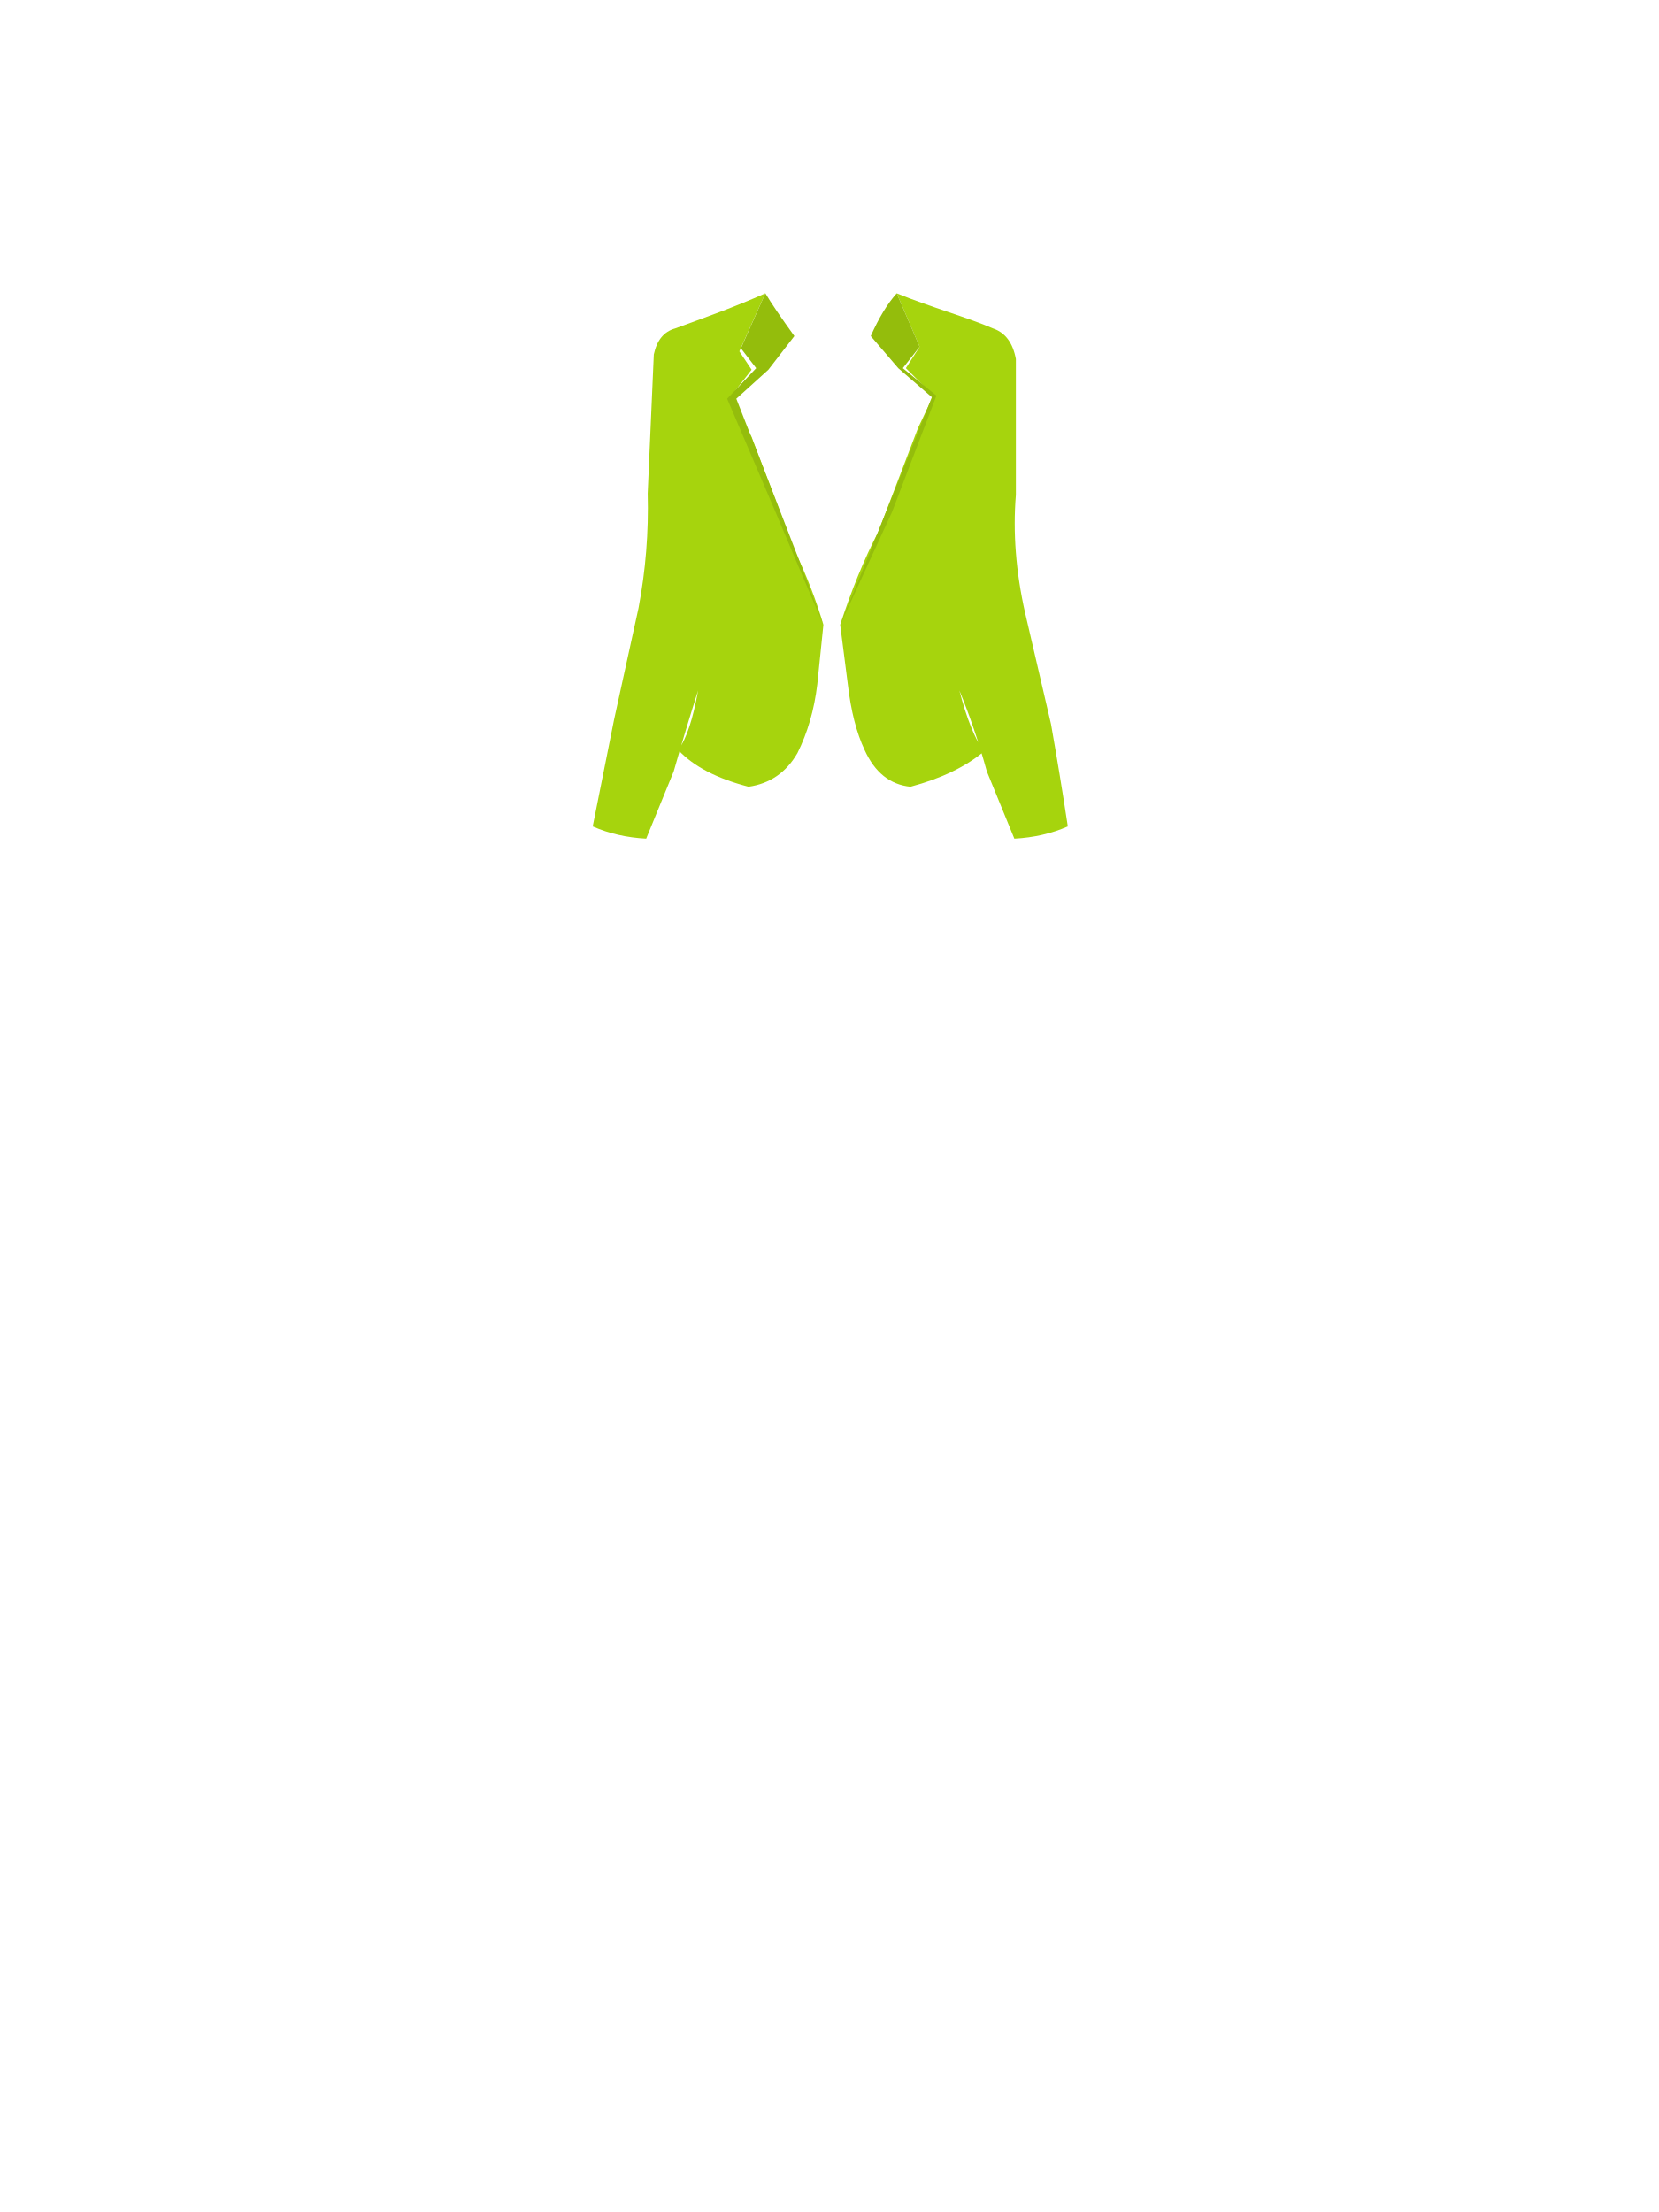
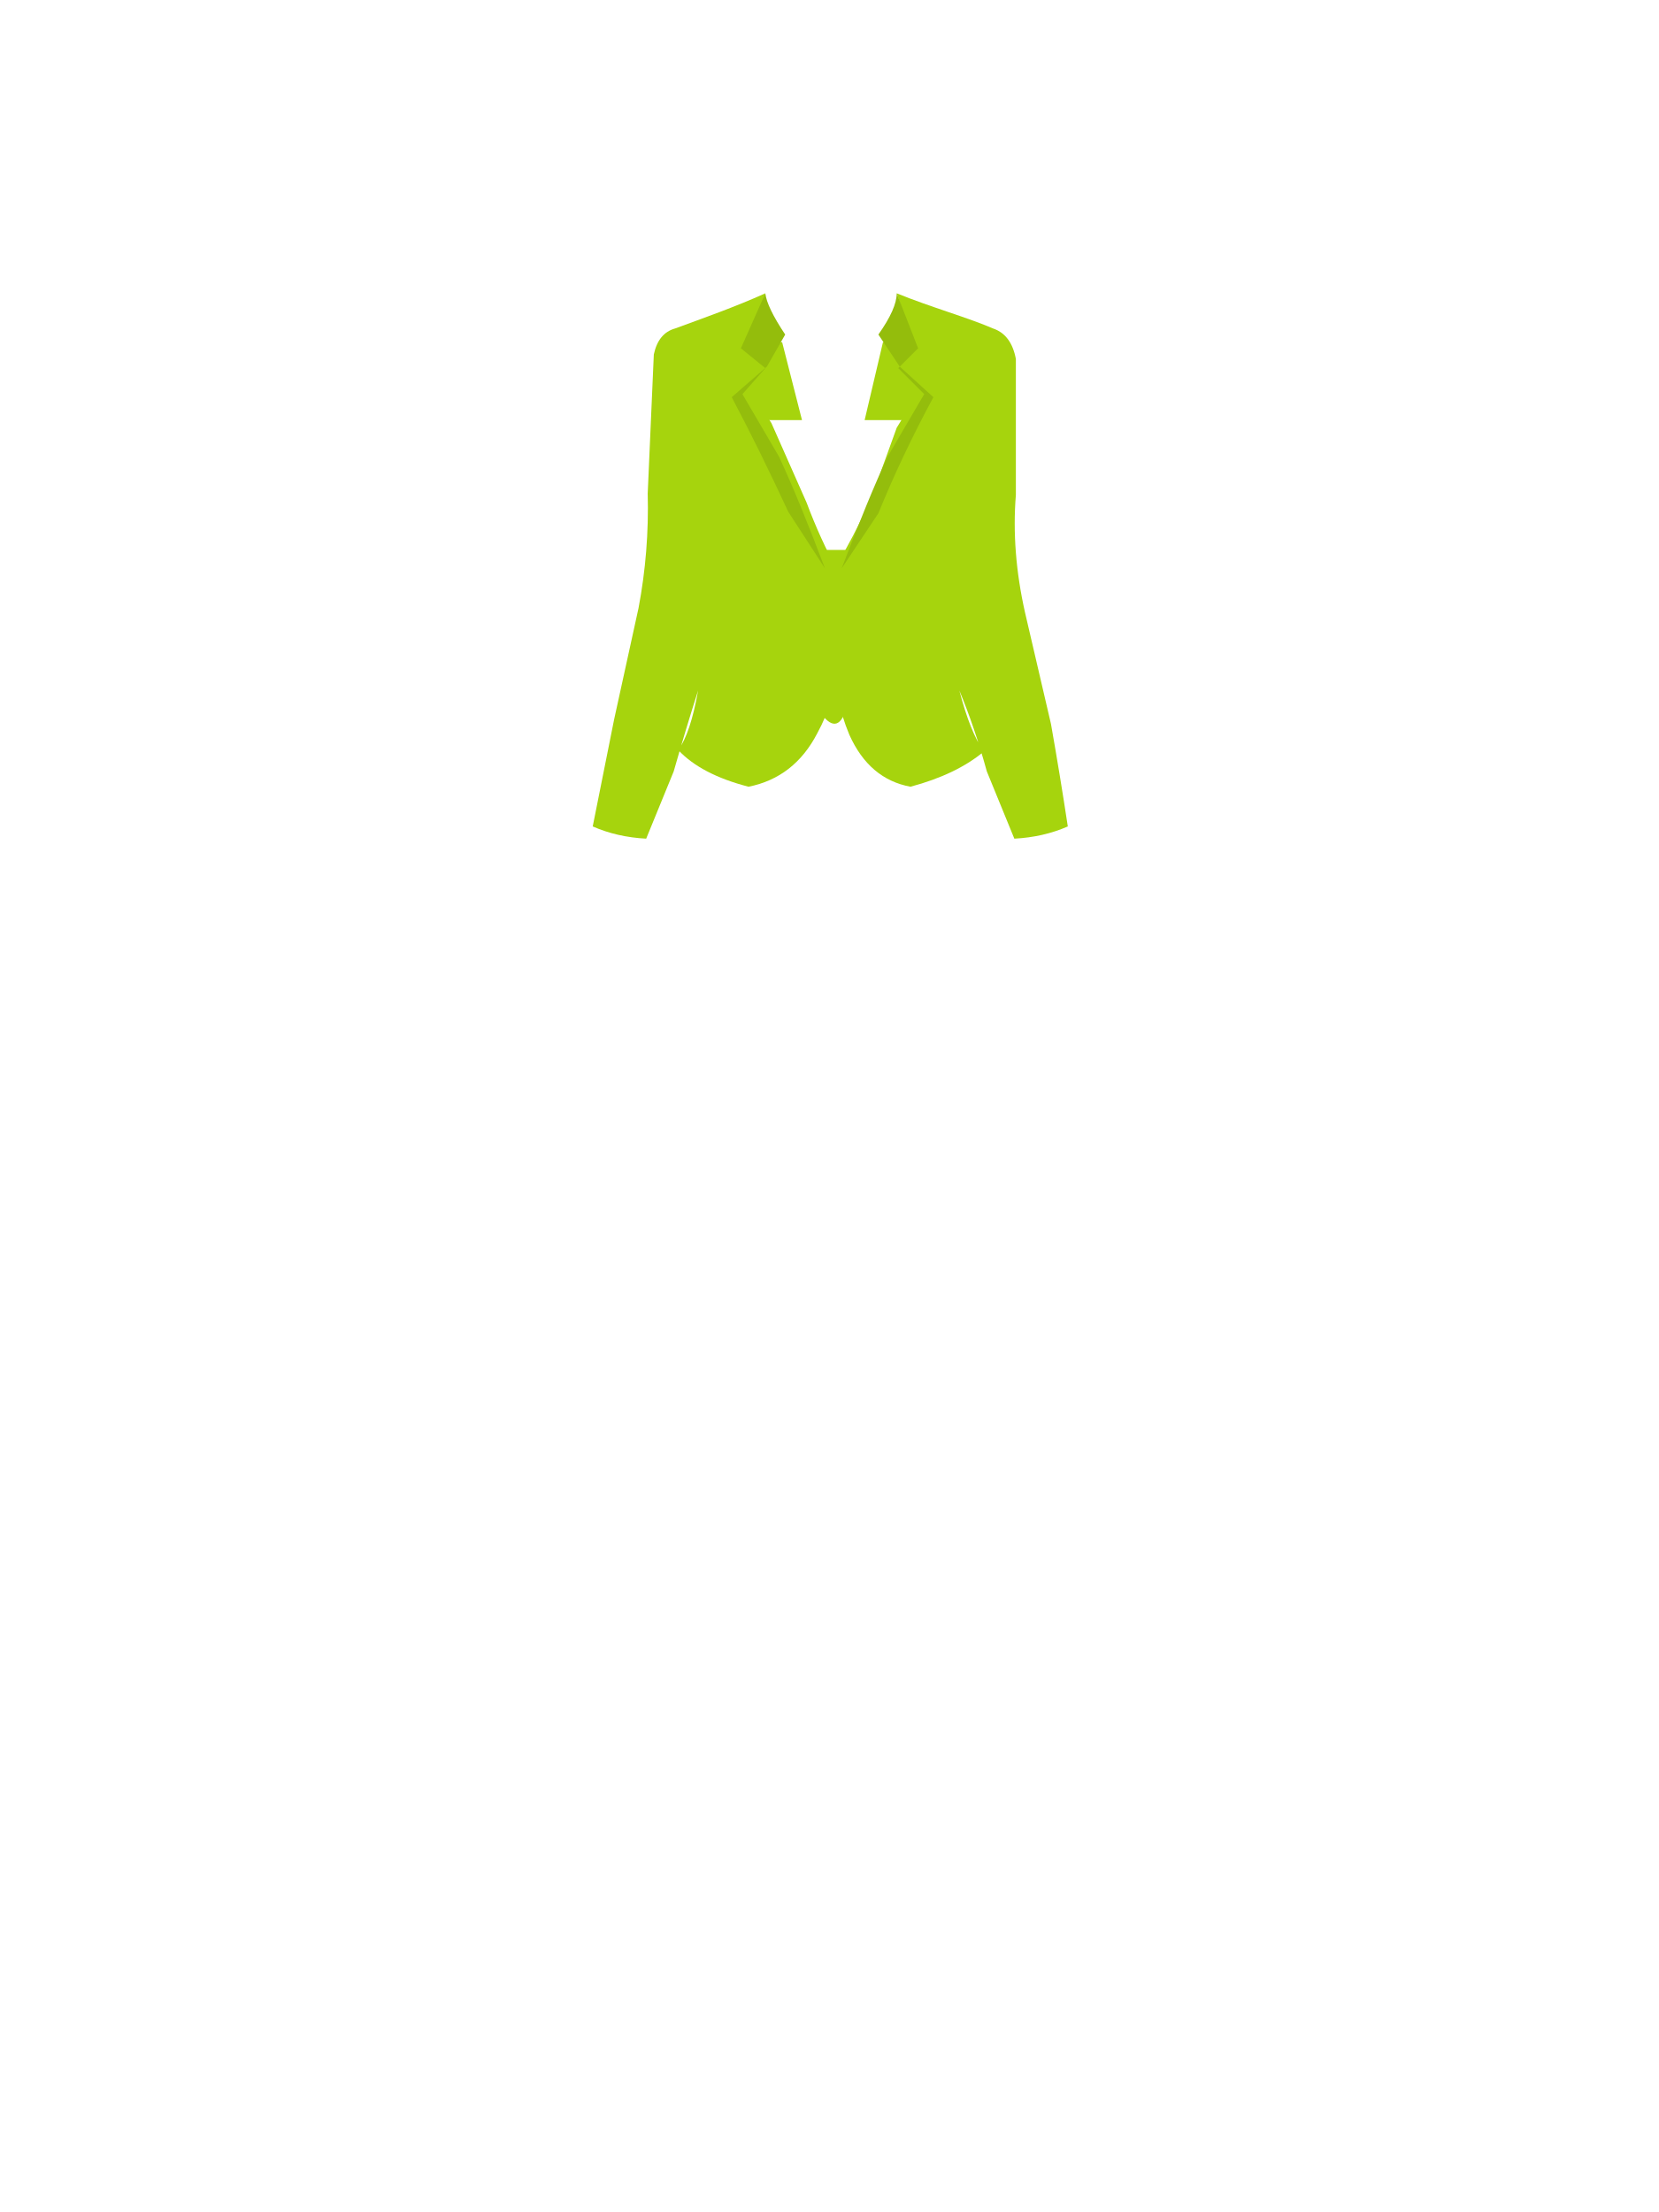
<svg xmlns="http://www.w3.org/2000/svg" viewBox="0 0 1086 1448" width="1086" height="1448">
  <g fill="#a6d40d">
-     <path d="M501 192  C481 201 461 208 442 215  Q431 218 428 232  L424 323 Q425 361 418 398  L402 471 Q394 511 388 541  Q404 548 423 549  L441 505 Q449 477 457 452  Q452 480 444 491  Q459 507 490 515  Q511 512 522 493  Q532 473 535 448  L539 409  Q532 385 520 360  L492 286  L478 260  L492 242 L484 230 L501 192 Z" />
-     <path d="M587 192  C609 201 634 208 650 215  Q662 219 665 235  L665 324 Q662 361 671 401  L688 474 Q694 508 699 541  Q683 548 664 549  L646 505 Q638 476 628 452  Q635 479 644 492  Q626 507 596 515  Q576 513 566 491  Q558 474 555 448  L550 409 Q561 375 575 348  L601 280 L611 259 L593 241 L602 227 L587 192 Z" />
+     <path d="M501 192 C481 201 461 208 442 215 Q431 218 428 232 L424 323 Q425 361 418 398 L402 471 Q394 511 388 541 Q404 548 423 549 L441 505 Q449 477 457 452 Q452 480 444 491 Q459 507 490 515 Q520 509 535 480 Q547 458 548 435 L548 373 Q537 353 528 329 L505 277 L485 246 L501 192 Z" />
+     <path d="M587 192 C609 201 634 208 650 215 Q662 219 665 235 L665 324 Q662 361 671 401 L688 474 Q694 508 699 541 Q683 548 664 549 L646 505 Q638 476 628 452 Q635 479 644 492 Q626 507 596 515 Q569 510 556 481 Q546 457 546 432 L546 373 Q559 351 570 327 L587 280 L606 249 L587 192 Z" />
+   </g>
+   <g fill="#a6d40d">
+     <path d="M485 226 L512 224 L525 275 L482 275 Z" />
+     <path d="M578 224 L603 226 L613 275 L566 275 Z" />
+     <path d="M535 360 L555 360 L554 464 Q548 483 536 465 Z" />
  </g>
  <g fill="#94bd0c">
-     <path d="M501 192  Q507 202 520 220  L503 242  L482 261  Q504 317 524 369  L539 409  Q518 360 508 336  L476 261  L495 241  L485 228 Z" />
-     <path d="M587 192  Q578 202 570 220  L588 241  L610 260  Q587 318 566 370  L550 409  Q573 359 584 335  L613 259  L591 241  L602 227 Z" />
+     <path d="M501 192 Q502 201 514 219 L502 240 L479 260 Q497 294 516 335 L540 372 Q523 327 510 299 L486 258 L501 241 L485 228 Z" />
+     <path d="M587 192 Q587 202 575 219 L589 240 L611 260 Q590 299 575 336 L551 372 Q568 327 581 299 L605 258 L588 241 L601 228 Z" />
  </g>
</svg>
